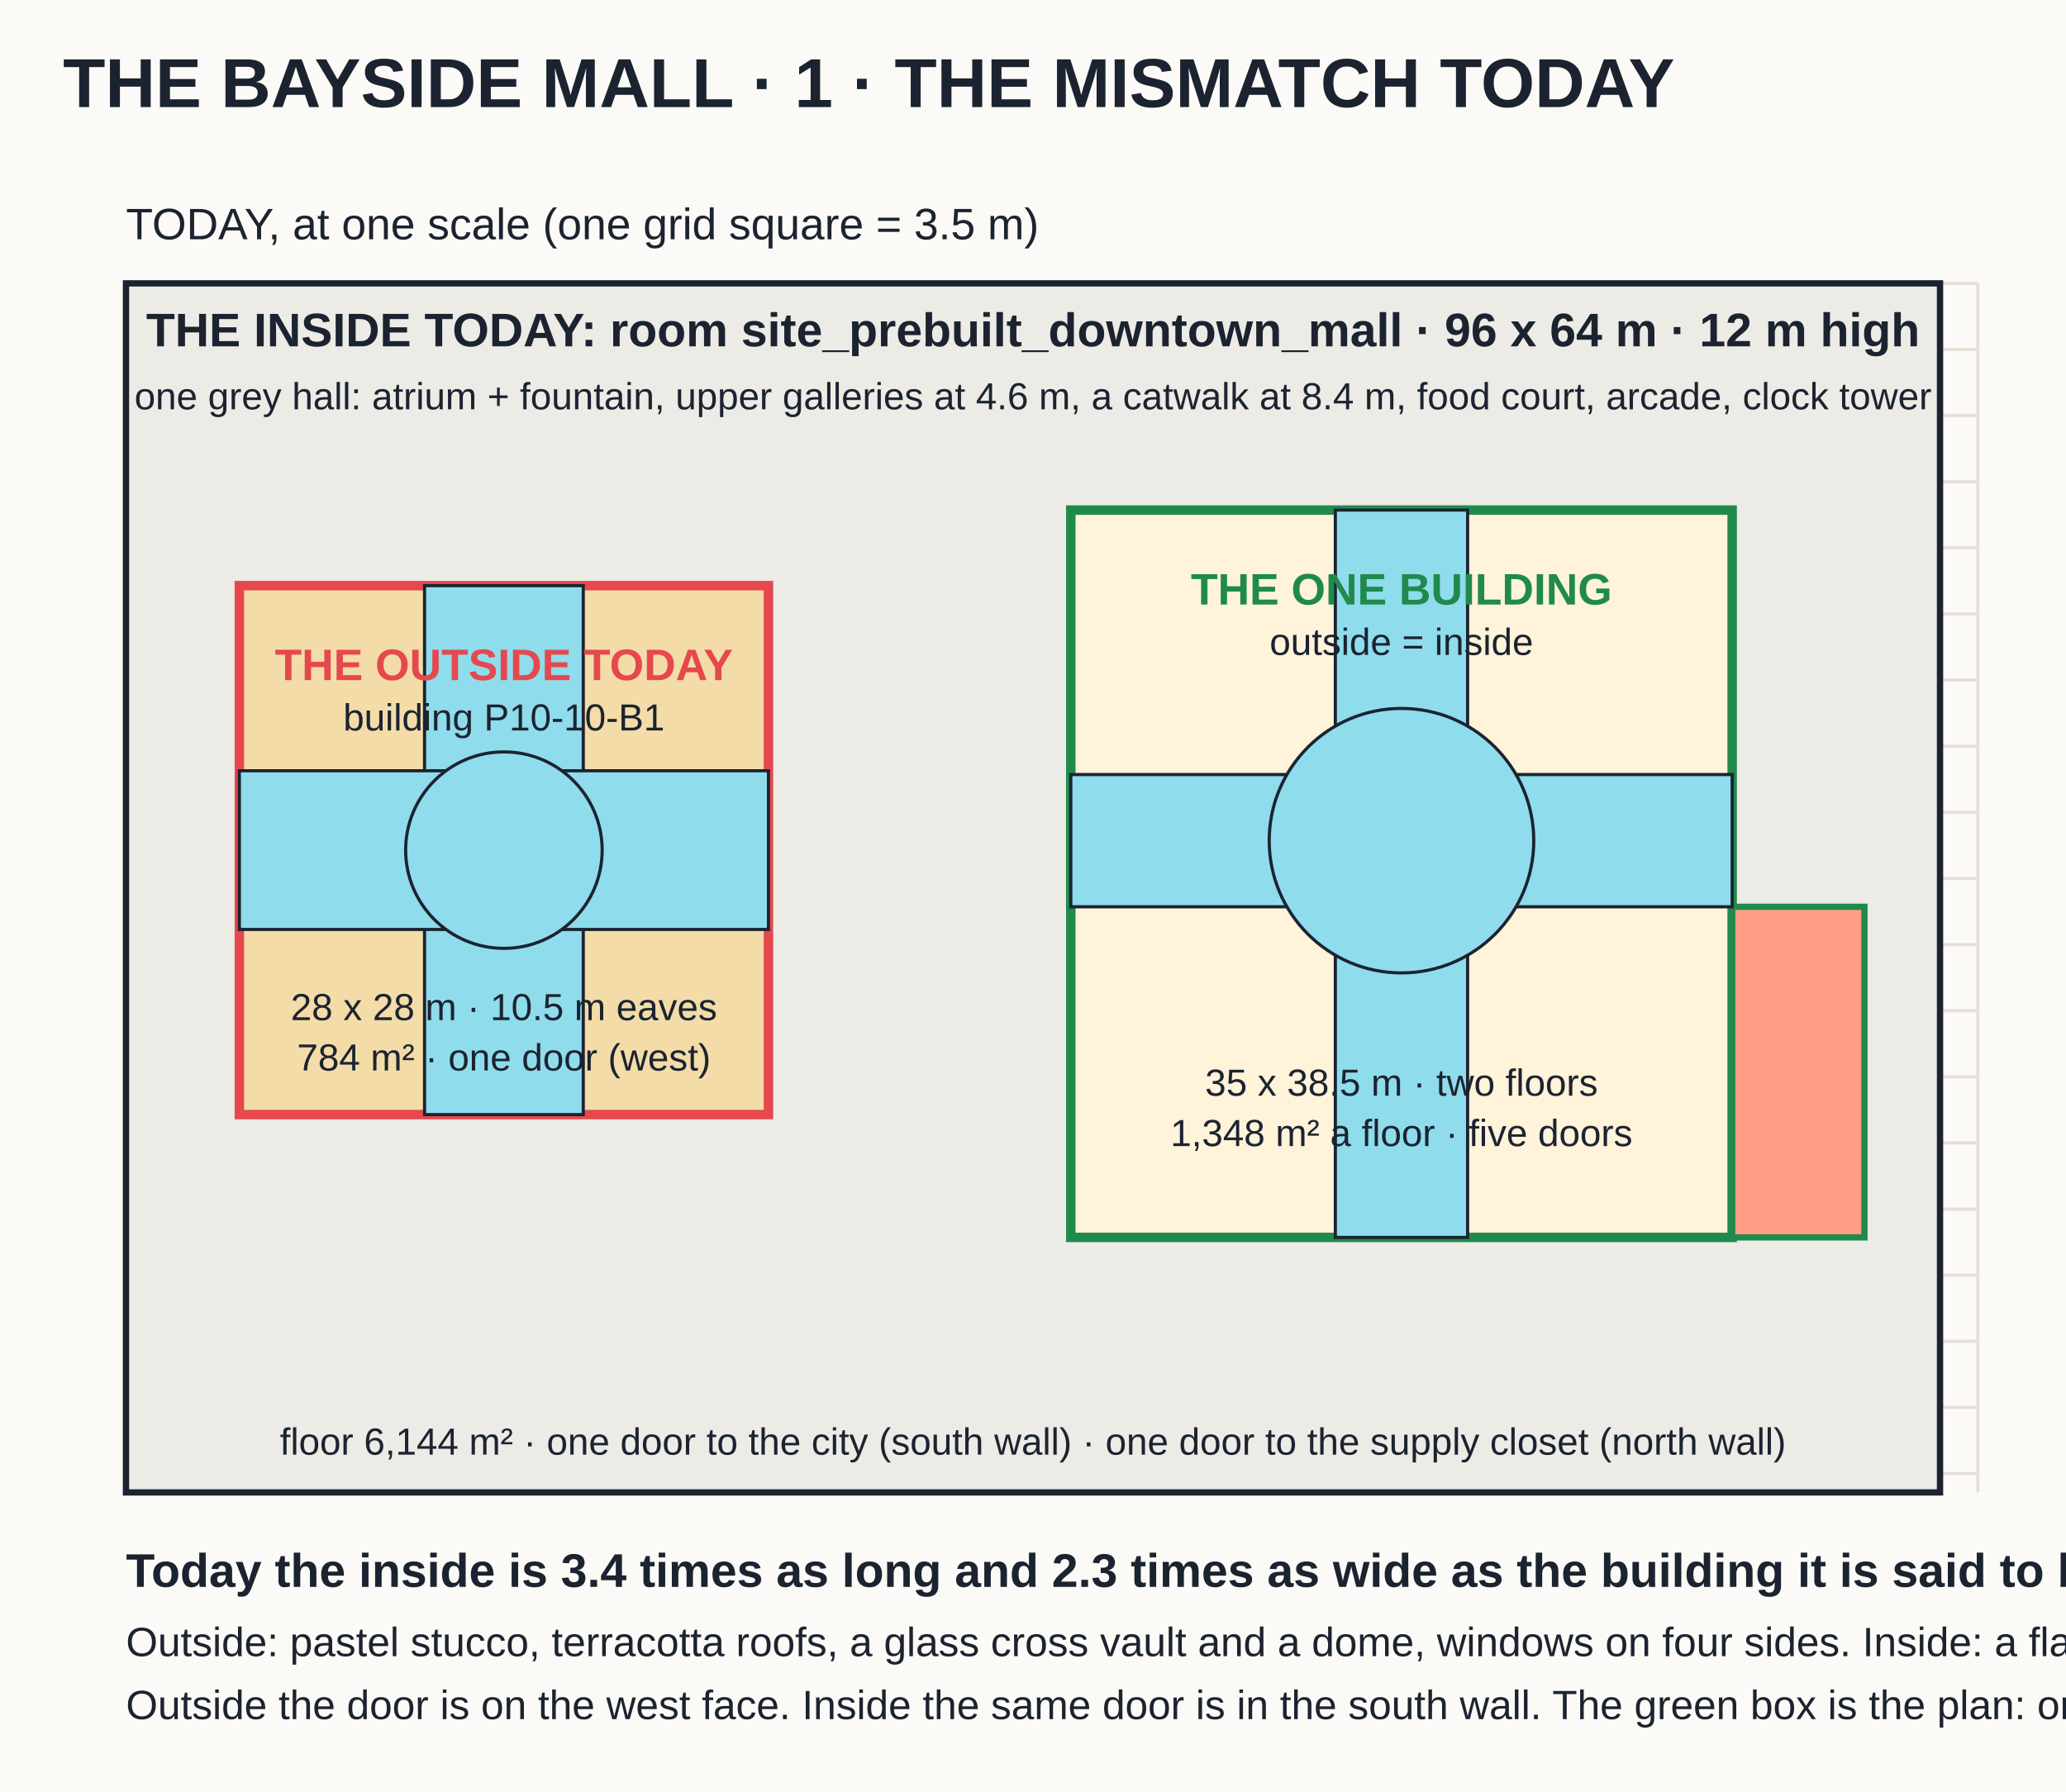
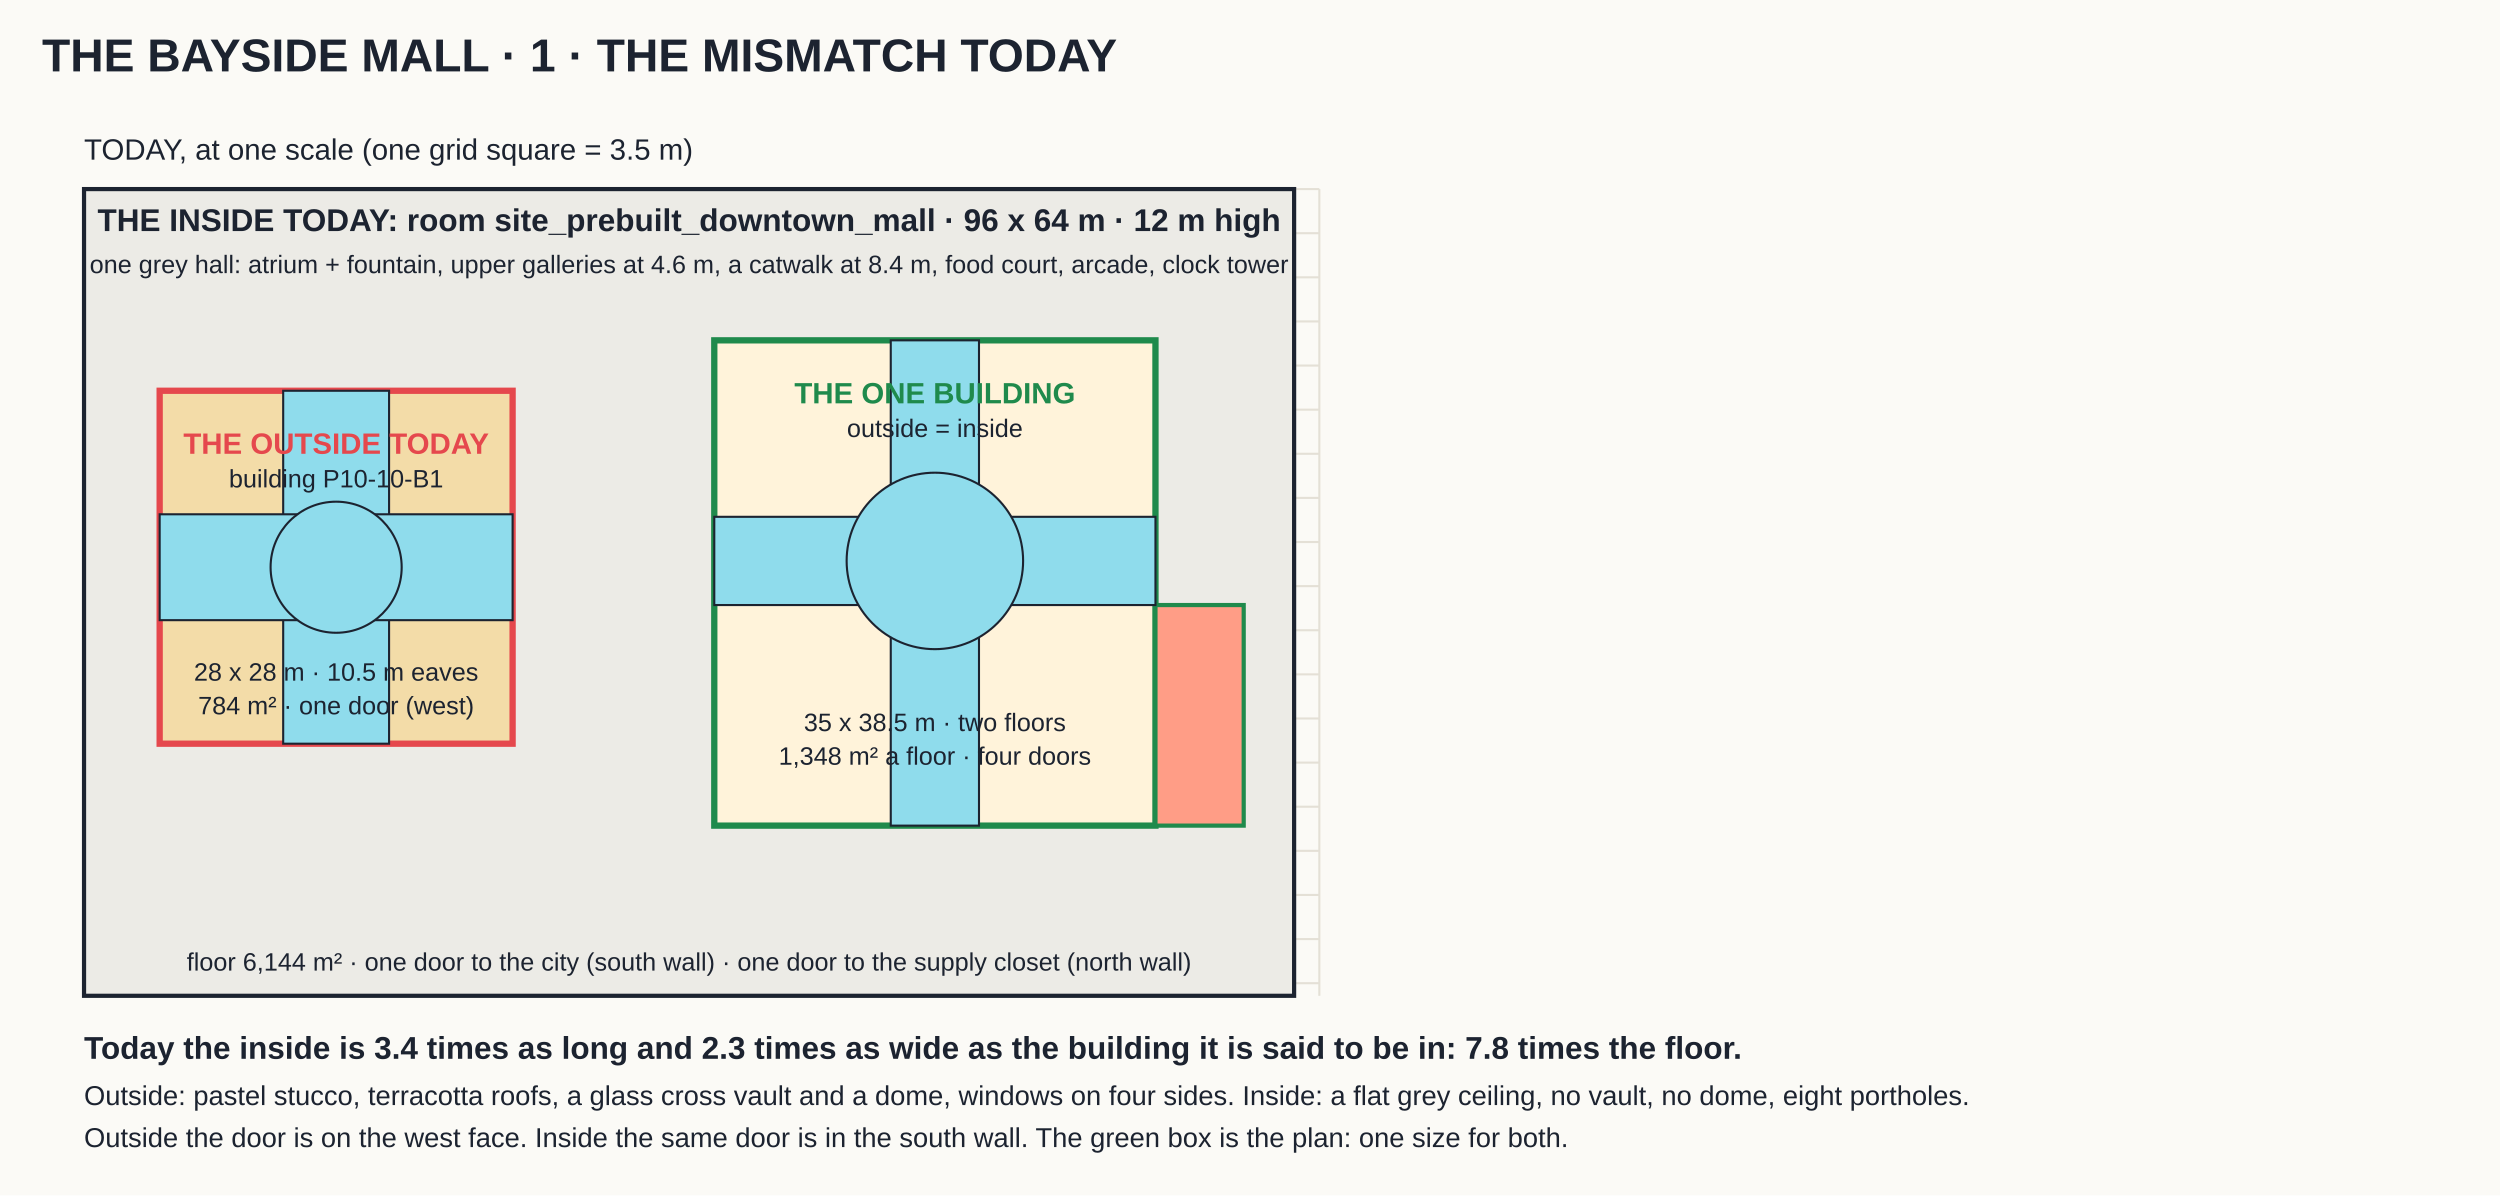
- <svg xmlns="http://www.w3.org/2000/svg" width="656" height="569" viewBox="0 0 656 569" font-family="Verdana, Arial, sans-serif">
-   <rect width="656" height="569" fill="#fbfaf6" />
+ <svg xmlns="http://www.w3.org/2000/svg" width="1190" height="569" viewBox="0 0 1190 569" font-family="Verdana, Arial, sans-serif">
+   <rect width="1190" height="569" fill="#fbfaf6" />
  <text x="20" y="34" font-size="22" font-weight="bold" fill="#1c2330">THE BAYSIDE MALL · 1 · THE MISMATCH TODAY</text>
  <text x="40.0" y="76.0" font-size="14" fill="#1c2330" text-anchor="start">TODAY, at one scale (one grid square = 3.5 m)</text>
  <line x1="40.0" y1="90.0" x2="40.0" y2="474.0" stroke="#e4e0d6" stroke-width="1" />
  <line x1="61.0" y1="90.0" x2="61.0" y2="474.0" stroke="#e4e0d6" stroke-width="1" />
  <line x1="82.0" y1="90.0" x2="82.0" y2="474.0" stroke="#e4e0d6" stroke-width="1" />
  <line x1="103.0" y1="90.0" x2="103.0" y2="474.0" stroke="#e4e0d6" stroke-width="1" />
  <line x1="124.0" y1="90.0" x2="124.0" y2="474.0" stroke="#e4e0d6" stroke-width="1" />
  <line x1="145.0" y1="90.0" x2="145.0" y2="474.0" stroke="#e4e0d6" stroke-width="1" />
  <line x1="166.0" y1="90.0" x2="166.0" y2="474.0" stroke="#e4e0d6" stroke-width="1" />
  <line x1="187.0" y1="90.0" x2="187.0" y2="474.0" stroke="#e4e0d6" stroke-width="1" />
  <line x1="208.0" y1="90.0" x2="208.0" y2="474.0" stroke="#e4e0d6" stroke-width="1" />
  <line x1="229.0" y1="90.0" x2="229.0" y2="474.0" stroke="#e4e0d6" stroke-width="1" />
  <line x1="250.0" y1="90.0" x2="250.0" y2="474.0" stroke="#e4e0d6" stroke-width="1" />
  <line x1="271.0" y1="90.0" x2="271.0" y2="474.0" stroke="#e4e0d6" stroke-width="1" />
  <line x1="292.0" y1="90.0" x2="292.0" y2="474.0" stroke="#e4e0d6" stroke-width="1" />
  <line x1="313.0" y1="90.0" x2="313.0" y2="474.0" stroke="#e4e0d6" stroke-width="1" />
  <line x1="334.0" y1="90.0" x2="334.0" y2="474.0" stroke="#e4e0d6" stroke-width="1" />
  <line x1="355.0" y1="90.0" x2="355.0" y2="474.0" stroke="#e4e0d6" stroke-width="1" />
  <line x1="376.0" y1="90.0" x2="376.0" y2="474.0" stroke="#e4e0d6" stroke-width="1" />
  <line x1="397.0" y1="90.0" x2="397.0" y2="474.0" stroke="#e4e0d6" stroke-width="1" />
  <line x1="418.0" y1="90.0" x2="418.0" y2="474.0" stroke="#e4e0d6" stroke-width="1" />
  <line x1="439.0" y1="90.0" x2="439.0" y2="474.0" stroke="#e4e0d6" stroke-width="1" />
  <line x1="460.0" y1="90.0" x2="460.0" y2="474.0" stroke="#e4e0d6" stroke-width="1" />
  <line x1="481.0" y1="90.0" x2="481.0" y2="474.0" stroke="#e4e0d6" stroke-width="1" />
  <line x1="502.0" y1="90.0" x2="502.0" y2="474.0" stroke="#e4e0d6" stroke-width="1" />
  <line x1="523.0" y1="90.0" x2="523.0" y2="474.0" stroke="#e4e0d6" stroke-width="1" />
  <line x1="544.0" y1="90.0" x2="544.0" y2="474.0" stroke="#e4e0d6" stroke-width="1" />
  <line x1="565.0" y1="90.0" x2="565.0" y2="474.0" stroke="#e4e0d6" stroke-width="1" />
  <line x1="586.0" y1="90.0" x2="586.0" y2="474.0" stroke="#e4e0d6" stroke-width="1" />
  <line x1="607.0" y1="90.0" x2="607.0" y2="474.0" stroke="#e4e0d6" stroke-width="1" />
  <line x1="628.0" y1="90.0" x2="628.0" y2="474.0" stroke="#e4e0d6" stroke-width="1" />
  <line x1="40.0" y1="90.0" x2="628.0" y2="90.0" stroke="#e4e0d6" stroke-width="1" />
  <line x1="40.0" y1="111.0" x2="628.0" y2="111.0" stroke="#e4e0d6" stroke-width="1" />
  <line x1="40.0" y1="132.0" x2="628.0" y2="132.0" stroke="#e4e0d6" stroke-width="1" />
  <line x1="40.0" y1="153.0" x2="628.0" y2="153.0" stroke="#e4e0d6" stroke-width="1" />
  <line x1="40.0" y1="174.0" x2="628.0" y2="174.0" stroke="#e4e0d6" stroke-width="1" />
  <line x1="40.0" y1="195.0" x2="628.0" y2="195.0" stroke="#e4e0d6" stroke-width="1" />
  <line x1="40.0" y1="216.0" x2="628.0" y2="216.0" stroke="#e4e0d6" stroke-width="1" />
  <line x1="40.0" y1="237.0" x2="628.0" y2="237.0" stroke="#e4e0d6" stroke-width="1" />
  <line x1="40.0" y1="258.0" x2="628.0" y2="258.0" stroke="#e4e0d6" stroke-width="1" />
  <line x1="40.0" y1="279.0" x2="628.0" y2="279.0" stroke="#e4e0d6" stroke-width="1" />
  <line x1="40.0" y1="300.0" x2="628.0" y2="300.0" stroke="#e4e0d6" stroke-width="1" />
  <line x1="40.0" y1="321.0" x2="628.0" y2="321.0" stroke="#e4e0d6" stroke-width="1" />
  <line x1="40.0" y1="342.0" x2="628.0" y2="342.0" stroke="#e4e0d6" stroke-width="1" />
  <line x1="40.0" y1="363.0" x2="628.0" y2="363.0" stroke="#e4e0d6" stroke-width="1" />
  <line x1="40.0" y1="384.0" x2="628.0" y2="384.0" stroke="#e4e0d6" stroke-width="1" />
  <line x1="40.0" y1="405.0" x2="628.0" y2="405.0" stroke="#e4e0d6" stroke-width="1" />
  <line x1="40.0" y1="426.0" x2="628.0" y2="426.0" stroke="#e4e0d6" stroke-width="1" />
  <line x1="40.0" y1="447.0" x2="628.0" y2="447.0" stroke="#e4e0d6" stroke-width="1" />
  <line x1="40.0" y1="468.0" x2="628.0" y2="468.0" stroke="#e4e0d6" stroke-width="1" />
  <rect x="40.0" y="90.0" width="576.0" height="384.0" fill="#ecebe6" stroke="#1c2330" stroke-width="2" />
  <text x="328.0" y="110.0" font-size="15" fill="#1c2330" text-anchor="middle" font-weight="bold">THE INSIDE TODAY: room site_prebuilt_downtown_mall · 96 x 64 m · 12 m high</text>
  <text x="328.0" y="130.0" font-size="12" fill="#1c2330" text-anchor="middle">one grey hall: atrium + fountain, upper galleries at 4.6 m, a catwalk at 8.4 m, food court, arcade, clock tower</text>
  <text x="328.0" y="462.0" font-size="12" fill="#1c2330" text-anchor="middle">floor 6,144 m² · one door to the city (south wall) · one door to the supply closet (north wall)</text>
  <rect x="76.0" y="186.0" width="168.0" height="168.0" fill="#f3dca8" stroke="#e5484d" stroke-width="3" />
  <rect x="134.8" y="186.0" width="50.4" height="168.0" fill="#8fdcec" stroke="#1c2330" stroke-width="1" />
  <rect x="76.0" y="244.8" width="168.0" height="50.4" fill="#8fdcec" stroke="#1c2330" stroke-width="1" />
  <circle cx="160.0" cy="270.0" r="31.2" fill="#8fdcec" stroke="#1c2330" stroke-width="1" />
  <text x="160.0" y="216.0" font-size="14" fill="#e5484d" text-anchor="middle" font-weight="bold">THE OUTSIDE TODAY</text>
  <text x="160.0" y="232.0" font-size="12" fill="#1c2330" text-anchor="middle">building P10-10-B1</text>
  <text x="160.0" y="324.0" font-size="12" fill="#1c2330" text-anchor="middle">28 x 28 m · 10.5 m eaves</text>
  <text x="160.0" y="340.0" font-size="12" fill="#1c2330" text-anchor="middle">784 m² · one door (west)</text>
  <rect x="340.0" y="162.0" width="210.0" height="231.0" fill="#fff3da" stroke="#1f8a4c" stroke-width="3" />
  <rect x="550.0" y="288.0" width="42.0" height="105.0" fill="#ff9d86" stroke="#1f8a4c" stroke-width="2" />
  <rect x="424.0" y="162.0" width="42.0" height="231.0" fill="#8fdcec" stroke="#1c2330" stroke-width="1" />
  <rect x="340.0" y="246.0" width="210.0" height="42.0" fill="#8fdcec" stroke="#1c2330" stroke-width="1" />
  <circle cx="445.0" cy="267.0" r="42.0" fill="#8fdcec" stroke="#1c2330" stroke-width="1" />
  <text x="445.0" y="192.0" font-size="14" fill="#1f8a4c" text-anchor="middle" font-weight="bold">THE ONE BUILDING</text>
  <text x="445.0" y="208.0" font-size="12" fill="#1c2330" text-anchor="middle">outside = inside</text>
  <text x="445.0" y="348.0" font-size="12" fill="#1c2330" text-anchor="middle">35 x 38.5 m · two floors</text>
-   <text x="445.0" y="364.0" font-size="12" fill="#1c2330" text-anchor="middle">1,348 m² a floor · five doors</text>
+   <text x="445.0" y="364.0" font-size="12" fill="#1c2330" text-anchor="middle">1,348 m² a floor · four doors</text>
  <text x="40.0" y="504.0" font-size="15" fill="#1c2330" text-anchor="start" font-weight="bold">Today the inside is 3.4 times as long and 2.3 times as wide as the building it is said to be in: 7.8 times the floor.</text>
  <text x="40.0" y="526.0" font-size="13" fill="#1c2330" text-anchor="start">Outside: pastel stucco, terracotta roofs, a glass cross vault and a dome, windows on four sides. Inside: a flat grey ceiling, no vault, no dome, eight portholes.</text>
  <text x="40.0" y="546.0" font-size="13" fill="#1c2330" text-anchor="start">Outside the door is on the west face. Inside the same door is in the south wall. The green box is the plan: one size for both.</text>
</svg>
